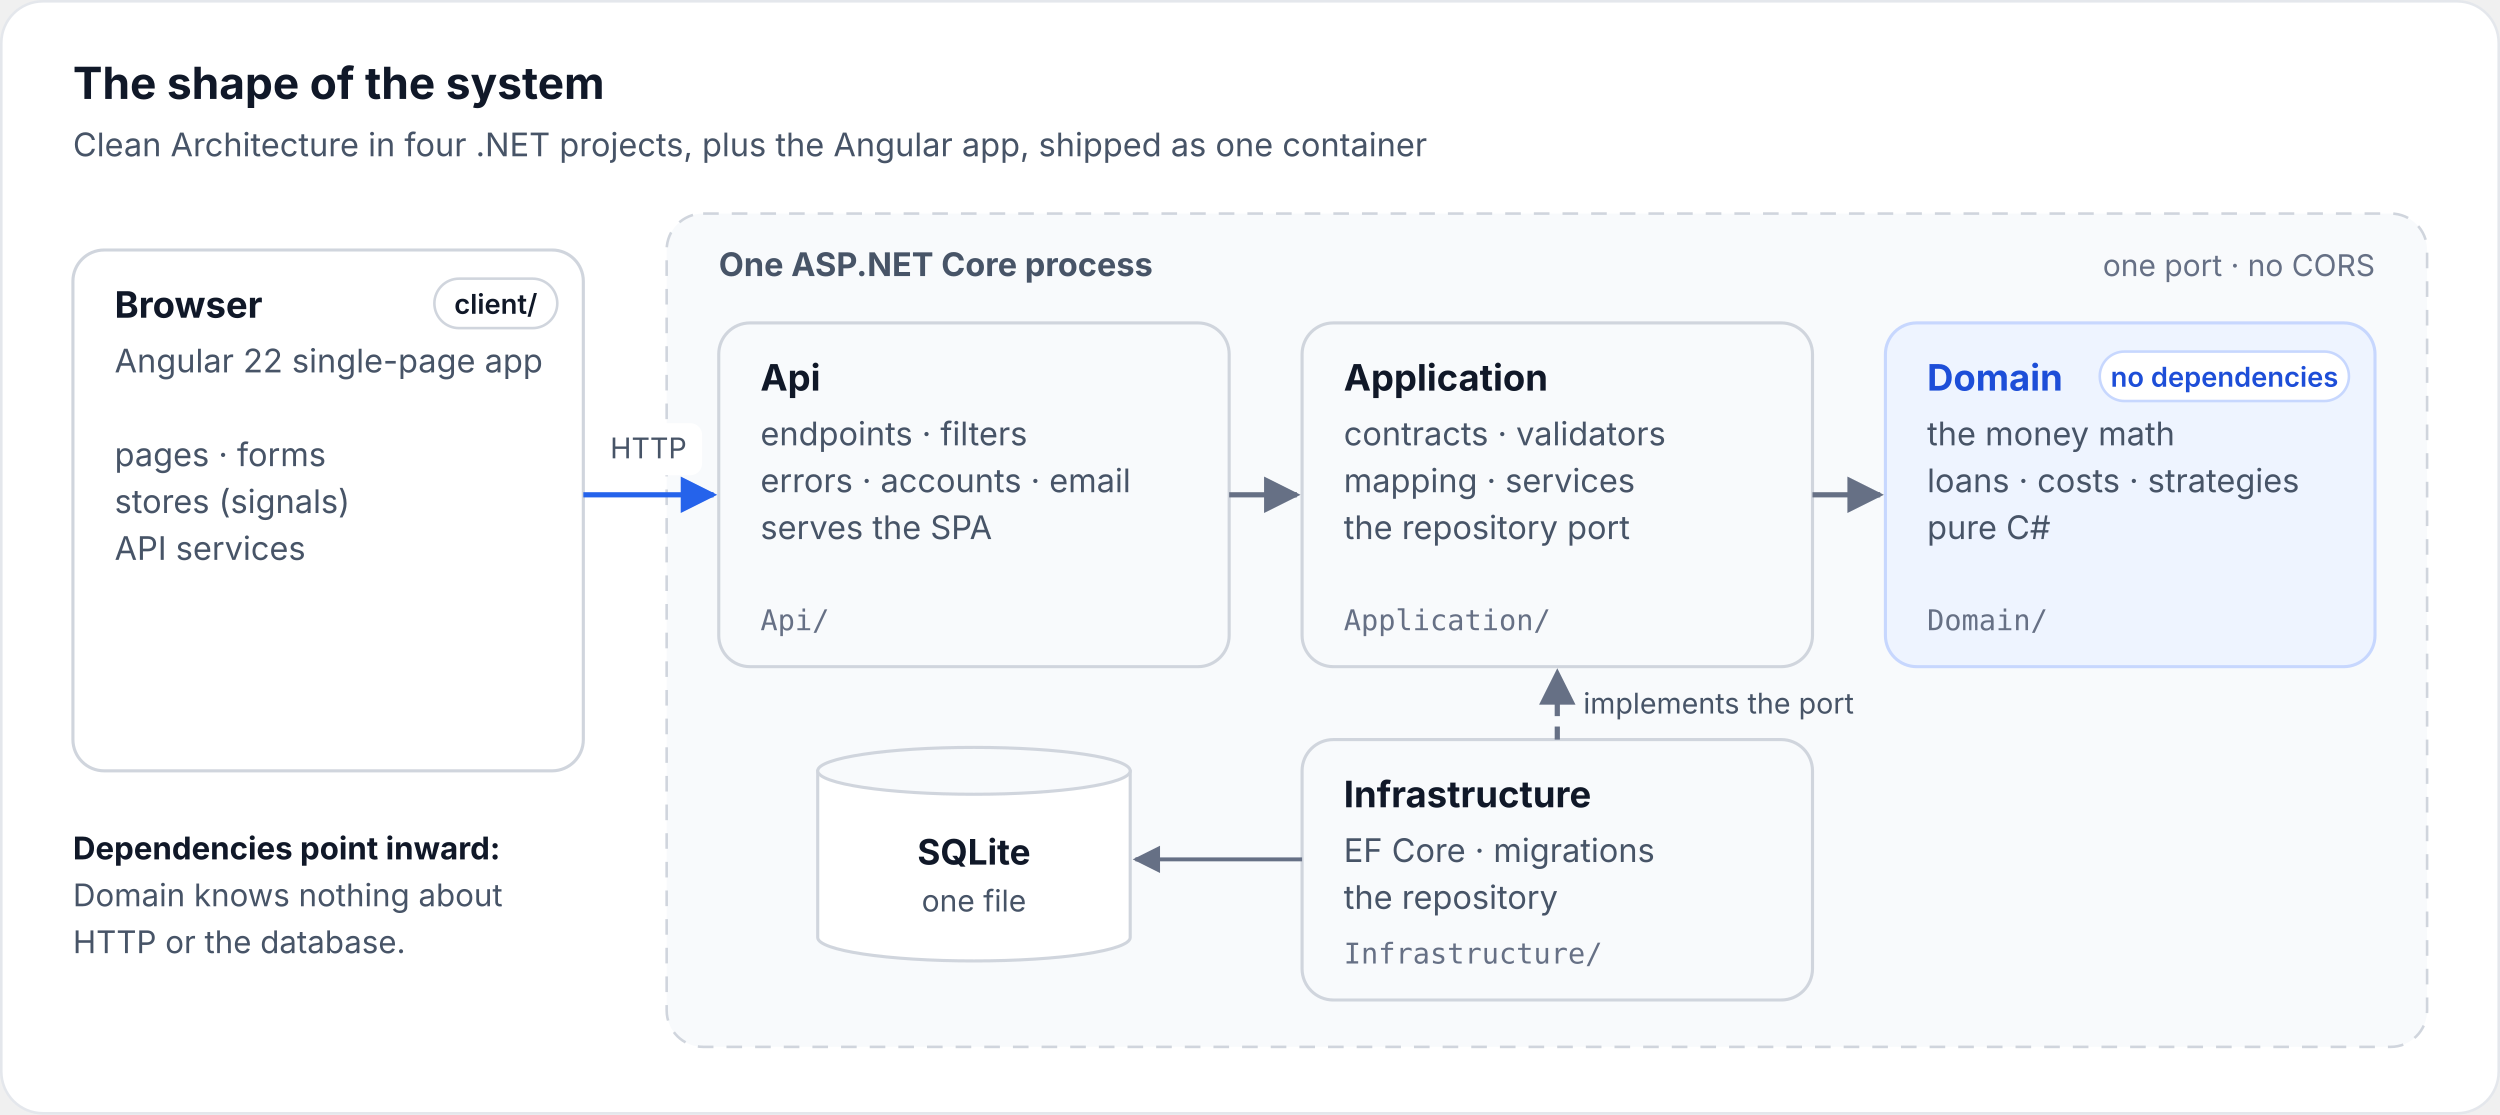
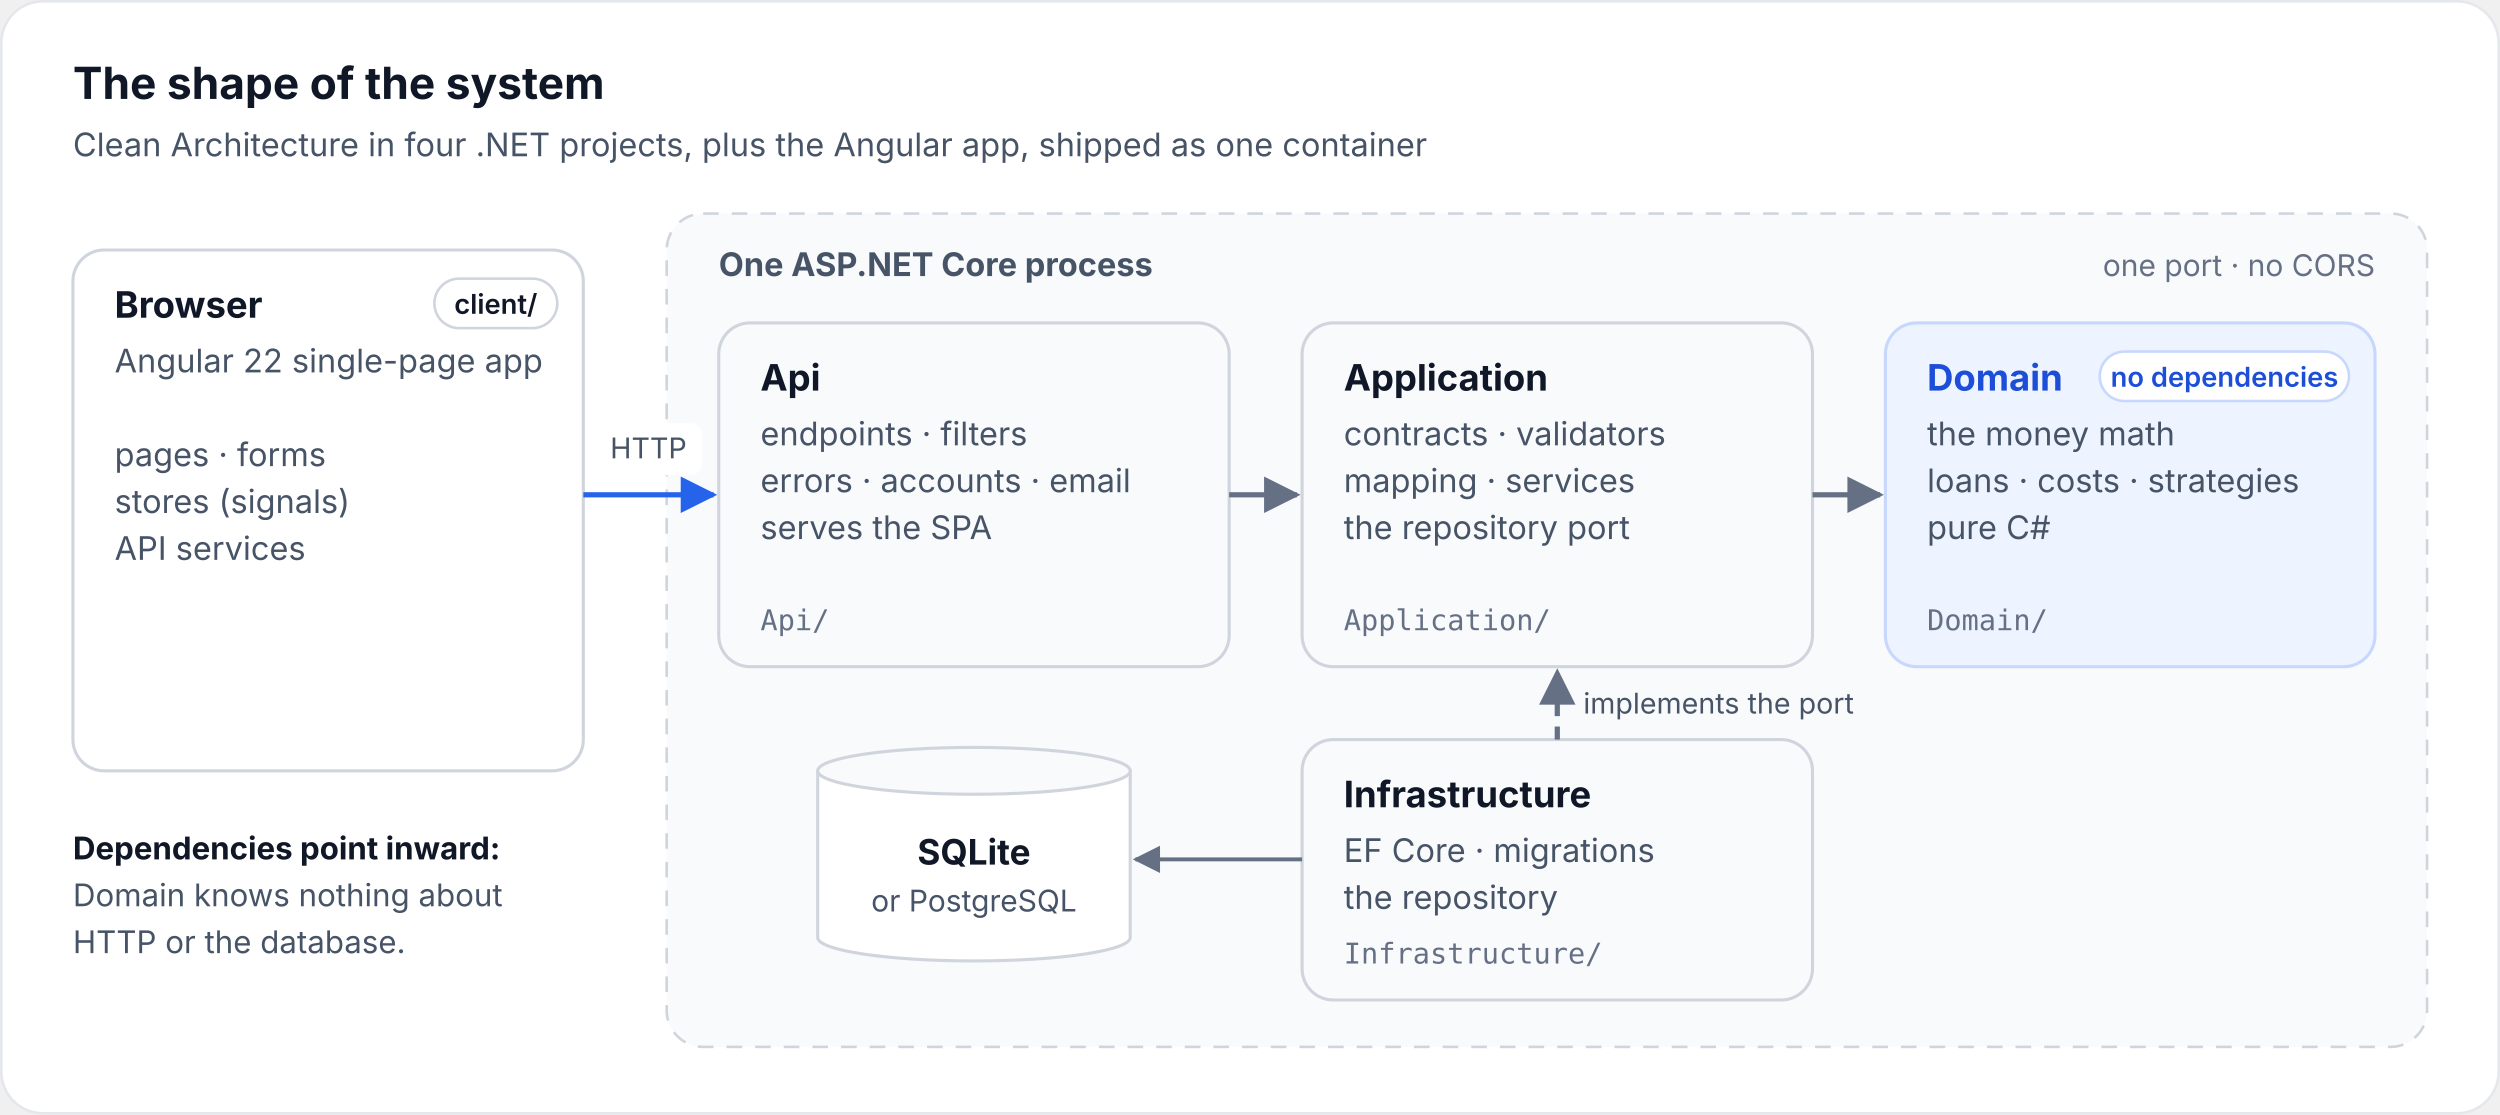
<svg xmlns="http://www.w3.org/2000/svg" viewBox="0 0 960 428" width="960" height="428" role="img" aria-labelledby="title desc">
  <defs>
    <marker id="arrow-2563eb" viewBox="0 0 10 10" refX="9" refY="5" markerWidth="7" markerHeight="7" orient="auto-start-reverse">
      <path d="M 0 0 L 10 5 L 0 10 z" fill="#2563eb" />
    </marker>
    <marker id="arrow-667085" viewBox="0 0 10 10" refX="9" refY="5" markerWidth="7" markerHeight="7" orient="auto-start-reverse">
      <path d="M 0 0 L 10 5 L 0 10 z" fill="#667085" />
    </marker>
  </defs>
  <rect x="0.5" y="0.5" width="959.0" height="427.0" rx="16" fill="#ffffff" stroke="#e4e7ec" stroke-width="1.0" />
  <text x="28.0" y="38.0" font-family="'Segoe UI', Inter, system-ui, -apple-system, Helvetica, Arial, sans-serif" font-size="17" font-weight="650" fill="#101828" text-anchor="start">The shape of the system</text>
  <text x="28.0" y="60.0" font-family="'Segoe UI', Inter, system-ui, -apple-system, Helvetica, Arial, sans-serif" font-size="12.5" font-weight="400" fill="#475467" text-anchor="start">Clean Architecture in four .NET projects, plus the Angular app, shipped as one container</text>
  <rect x="28.0" y="96.0" width="196.0" height="200.0" rx="12" fill="#ffffff" stroke="#d0d5dd" stroke-width="1.2" />
  <text x="44.0" y="122.0" font-family="'Segoe UI', Inter, system-ui, -apple-system, Helvetica, Arial, sans-serif" font-size="14" font-weight="650" fill="#101828" text-anchor="start">Browser</text>
  <rect x="166.8" y="107.0" width="47.2" height="19.0" rx="9.5" fill="#ffffff" stroke="#d0d5dd" stroke-width="1.0" />
  <text x="190.4" y="120.5" font-family="'Segoe UI', Inter, system-ui, -apple-system, Helvetica, Arial, sans-serif" font-size="10.5" font-weight="600" fill="#101828" text-anchor="middle">client/</text>
  <text x="44.0" y="143.0" font-family="'Segoe UI', Inter, system-ui, -apple-system, Helvetica, Arial, sans-serif" font-size="12.5" font-weight="400" fill="#475467" text-anchor="start">Angular 22 single-page app</text>
  <text x="44.0" y="161.0" font-family="'Segoe UI', Inter, system-ui, -apple-system, Helvetica, Arial, sans-serif" font-size="12.5" font-weight="400" fill="#475467" text-anchor="start" />
  <text x="44.0" y="179.0" font-family="'Segoe UI', Inter, system-ui, -apple-system, Helvetica, Arial, sans-serif" font-size="12.5" font-weight="400" fill="#475467" text-anchor="start">pages · forms</text>
  <text x="44.0" y="197.0" font-family="'Segoe UI', Inter, system-ui, -apple-system, Helvetica, Arial, sans-serif" font-size="12.5" font-weight="400" fill="#475467" text-anchor="start">stores (signals)</text>
  <text x="44.0" y="215.0" font-family="'Segoe UI', Inter, system-ui, -apple-system, Helvetica, Arial, sans-serif" font-size="12.5" font-weight="400" fill="#475467" text-anchor="start">API services</text>
  <rect x="256.0" y="82.0" width="676.0" height="320.0" rx="14" fill="#f8fafc" stroke="#d0d5dd" stroke-width="1.0" stroke-dasharray="6 5" />
  <text x="276.0" y="106.0" font-family="'Segoe UI', Inter, system-ui, -apple-system, Helvetica, Arial, sans-serif" font-size="12.5" font-weight="650" fill="#475467" text-anchor="start">One ASP.NET Core process</text>
  <text x="912.0" y="106.0" font-family="'Segoe UI', Inter, system-ui, -apple-system, Helvetica, Arial, sans-serif" font-size="11.5" font-weight="400" fill="#667085" text-anchor="end">one port · no CORS</text>
  <rect x="276.0" y="124.0" width="196.0" height="132.0" rx="12" fill="#f8fafc" stroke="#d0d5dd" stroke-width="1.2" />
  <text x="292.0" y="150.0" font-family="'Segoe UI', Inter, system-ui, -apple-system, Helvetica, Arial, sans-serif" font-size="14" font-weight="650" fill="#101828" text-anchor="start">Api</text>
  <text x="292.0" y="171.0" font-family="'Segoe UI', Inter, system-ui, -apple-system, Helvetica, Arial, sans-serif" font-size="12.5" font-weight="400" fill="#475467" text-anchor="start">endpoints · filters</text>
  <text x="292.0" y="189.0" font-family="'Segoe UI', Inter, system-ui, -apple-system, Helvetica, Arial, sans-serif" font-size="12.5" font-weight="400" fill="#475467" text-anchor="start">errors · accounts · email</text>
  <text x="292.0" y="207.0" font-family="'Segoe UI', Inter, system-ui, -apple-system, Helvetica, Arial, sans-serif" font-size="12.5" font-weight="400" fill="#475467" text-anchor="start">serves the SPA</text>
  <text x="292.0" y="242.0" font-family="'Cascadia Code', Consolas, 'SF Mono', Menlo, monospace" font-size="11" font-weight="400" fill="#667085" text-anchor="start">Api/</text>
  <rect x="500.0" y="124.0" width="196.0" height="132.0" rx="12" fill="#f8fafc" stroke="#d0d5dd" stroke-width="1.2" />
  <text x="516.0" y="150.0" font-family="'Segoe UI', Inter, system-ui, -apple-system, Helvetica, Arial, sans-serif" font-size="14" font-weight="650" fill="#101828" text-anchor="start">Application</text>
  <text x="516.0" y="171.0" font-family="'Segoe UI', Inter, system-ui, -apple-system, Helvetica, Arial, sans-serif" font-size="12.5" font-weight="400" fill="#475467" text-anchor="start">contracts · validators</text>
  <text x="516.0" y="189.0" font-family="'Segoe UI', Inter, system-ui, -apple-system, Helvetica, Arial, sans-serif" font-size="12.5" font-weight="400" fill="#475467" text-anchor="start">mapping · services</text>
  <text x="516.0" y="207.0" font-family="'Segoe UI', Inter, system-ui, -apple-system, Helvetica, Arial, sans-serif" font-size="12.5" font-weight="400" fill="#475467" text-anchor="start">the repository port</text>
  <text x="516.0" y="242.0" font-family="'Cascadia Code', Consolas, 'SF Mono', Menlo, monospace" font-size="11" font-weight="400" fill="#667085" text-anchor="start">Application/</text>
  <rect x="724.0" y="124.0" width="188.0" height="132.0" rx="12" fill="#eef4ff" stroke="#c7d7fe" stroke-width="1.2" />
  <text x="740.0" y="150.0" font-family="'Segoe UI', Inter, system-ui, -apple-system, Helvetica, Arial, sans-serif" font-size="14" font-weight="650" fill="#1d4ed8" text-anchor="start">Domain</text>
  <rect x="806.3" y="135.0" width="95.7" height="19.0" rx="9.5" fill="#ffffff" stroke="#c7d7fe" stroke-width="1.0" />
  <text x="854.2" y="148.5" font-family="'Segoe UI', Inter, system-ui, -apple-system, Helvetica, Arial, sans-serif" font-size="10.5" font-weight="600" fill="#1d4ed8" text-anchor="middle">no dependencies</text>
  <text x="740.0" y="171.0" font-family="'Segoe UI', Inter, system-ui, -apple-system, Helvetica, Arial, sans-serif" font-size="12.5" font-weight="400" fill="#475467" text-anchor="start">the money math</text>
  <text x="740.0" y="189.0" font-family="'Segoe UI', Inter, system-ui, -apple-system, Helvetica, Arial, sans-serif" font-size="12.5" font-weight="400" fill="#475467" text-anchor="start">loans · costs · strategies</text>
  <text x="740.0" y="207.0" font-family="'Segoe UI', Inter, system-ui, -apple-system, Helvetica, Arial, sans-serif" font-size="12.5" font-weight="400" fill="#475467" text-anchor="start">pure C#</text>
  <text x="740.0" y="242.0" font-family="'Cascadia Code', Consolas, 'SF Mono', Menlo, monospace" font-size="11" font-weight="400" fill="#667085" text-anchor="start">Domain/</text>
  <rect x="500.0" y="284.0" width="196.0" height="100.0" rx="12" fill="#f8fafc" stroke="#d0d5dd" stroke-width="1.2" />
  <text x="516.0" y="310.0" font-family="'Segoe UI', Inter, system-ui, -apple-system, Helvetica, Arial, sans-serif" font-size="14" font-weight="650" fill="#101828" text-anchor="start">Infrastructure</text>
  <text x="516.0" y="331.0" font-family="'Segoe UI', Inter, system-ui, -apple-system, Helvetica, Arial, sans-serif" font-size="12.5" font-weight="400" fill="#475467" text-anchor="start">EF Core · migrations</text>
  <text x="516.0" y="349.0" font-family="'Segoe UI', Inter, system-ui, -apple-system, Helvetica, Arial, sans-serif" font-size="12.5" font-weight="400" fill="#475467" text-anchor="start">the repository</text>
  <text x="516.0" y="370.0" font-family="'Cascadia Code', Consolas, 'SF Mono', Menlo, monospace" font-size="11" font-weight="400" fill="#667085" text-anchor="start">Infrastructure/</text>
  <path d="M 314.0 296 v 64 a 60.0 9 0 0 0 120 0 v -64" stroke="#d0d5dd" fill="#ffffff" stroke-width="1.2" stroke-linejoin="round" stroke-linecap="round" />
  <path d="M 314.0 296 a 60.0 9 0 0 0 120 0 a 60.0 9 0 0 0 -120 0" stroke="#d0d5dd" fill="#f8fafc" stroke-width="1.2" stroke-linejoin="round" stroke-linecap="round" />
  <text x="374.0" y="332.0" font-family="'Segoe UI', Inter, system-ui, -apple-system, Helvetica, Arial, sans-serif" font-size="13.5" font-weight="650" fill="#101828" text-anchor="middle">SQLite</text>
-   <text x="374.0" y="350.0" font-family="'Segoe UI', Inter, system-ui, -apple-system, Helvetica, Arial, sans-serif" font-size="11.5" font-weight="400" fill="#475467" text-anchor="middle">one file</text>
+   <text x="374.0" y="350.0" font-family="'Segoe UI', Inter, system-ui, -apple-system, Helvetica, Arial, sans-serif" font-size="11.5" font-weight="400" fill="#475467" text-anchor="middle">or PostgreSQL</text>
  <path d="M 224.0 190.0 L 274.0 190.0" fill="none" stroke="#2563eb" stroke-width="2" stroke-linejoin="round" marker-end="url(#arrow-2563eb)" />
  <rect x="228.9" y="163.0" width="40.2" height="19.0" rx="4" fill="#ffffff" stroke="#ffffff" stroke-width="1.0" />
  <text x="249.0" y="176.0" font-family="'Segoe UI', Inter, system-ui, -apple-system, Helvetica, Arial, sans-serif" font-size="11" font-weight="400" fill="#475467" text-anchor="middle">HTTP</text>
  <path d="M 472.0 190.0 L 498.0 190.0" fill="none" stroke="#667085" stroke-width="2" stroke-linejoin="round" marker-end="url(#arrow-667085)" />
  <path d="M 696.0 190.0 L 722.0 190.0" fill="none" stroke="#667085" stroke-width="2" stroke-linejoin="round" marker-end="url(#arrow-667085)" />
  <path d="M 598.0 284.0 L 598.0 258.0" fill="none" stroke="#667085" stroke-width="2" stroke-linejoin="round" stroke-dasharray="5 4" marker-end="url(#arrow-667085)" />
  <text x="608.0" y="274.0" font-family="'Segoe UI', Inter, system-ui, -apple-system, Helvetica, Arial, sans-serif" font-size="11" font-weight="400" fill="#475467" text-anchor="start">implements the port</text>
  <path d="M 500.0 330.0 L 436.0 330.0" fill="none" stroke="#667085" stroke-width="1.5" stroke-linejoin="round" marker-end="url(#arrow-667085)" />
  <text x="28.0" y="330.0" font-family="'Segoe UI', Inter, system-ui, -apple-system, Helvetica, Arial, sans-serif" font-size="12" font-weight="650" fill="#101828" text-anchor="start">Dependencies point inward:</text>
  <text x="28.0" y="348.0" font-family="'Segoe UI', Inter, system-ui, -apple-system, Helvetica, Arial, sans-serif" font-size="12" font-weight="400" fill="#475467" text-anchor="start">Domain knows nothing about</text>
  <text x="28.0" y="366.0" font-family="'Segoe UI', Inter, system-ui, -apple-system, Helvetica, Arial, sans-serif" font-size="12" font-weight="400" fill="#475467" text-anchor="start">HTTP or the database.</text>
</svg>
